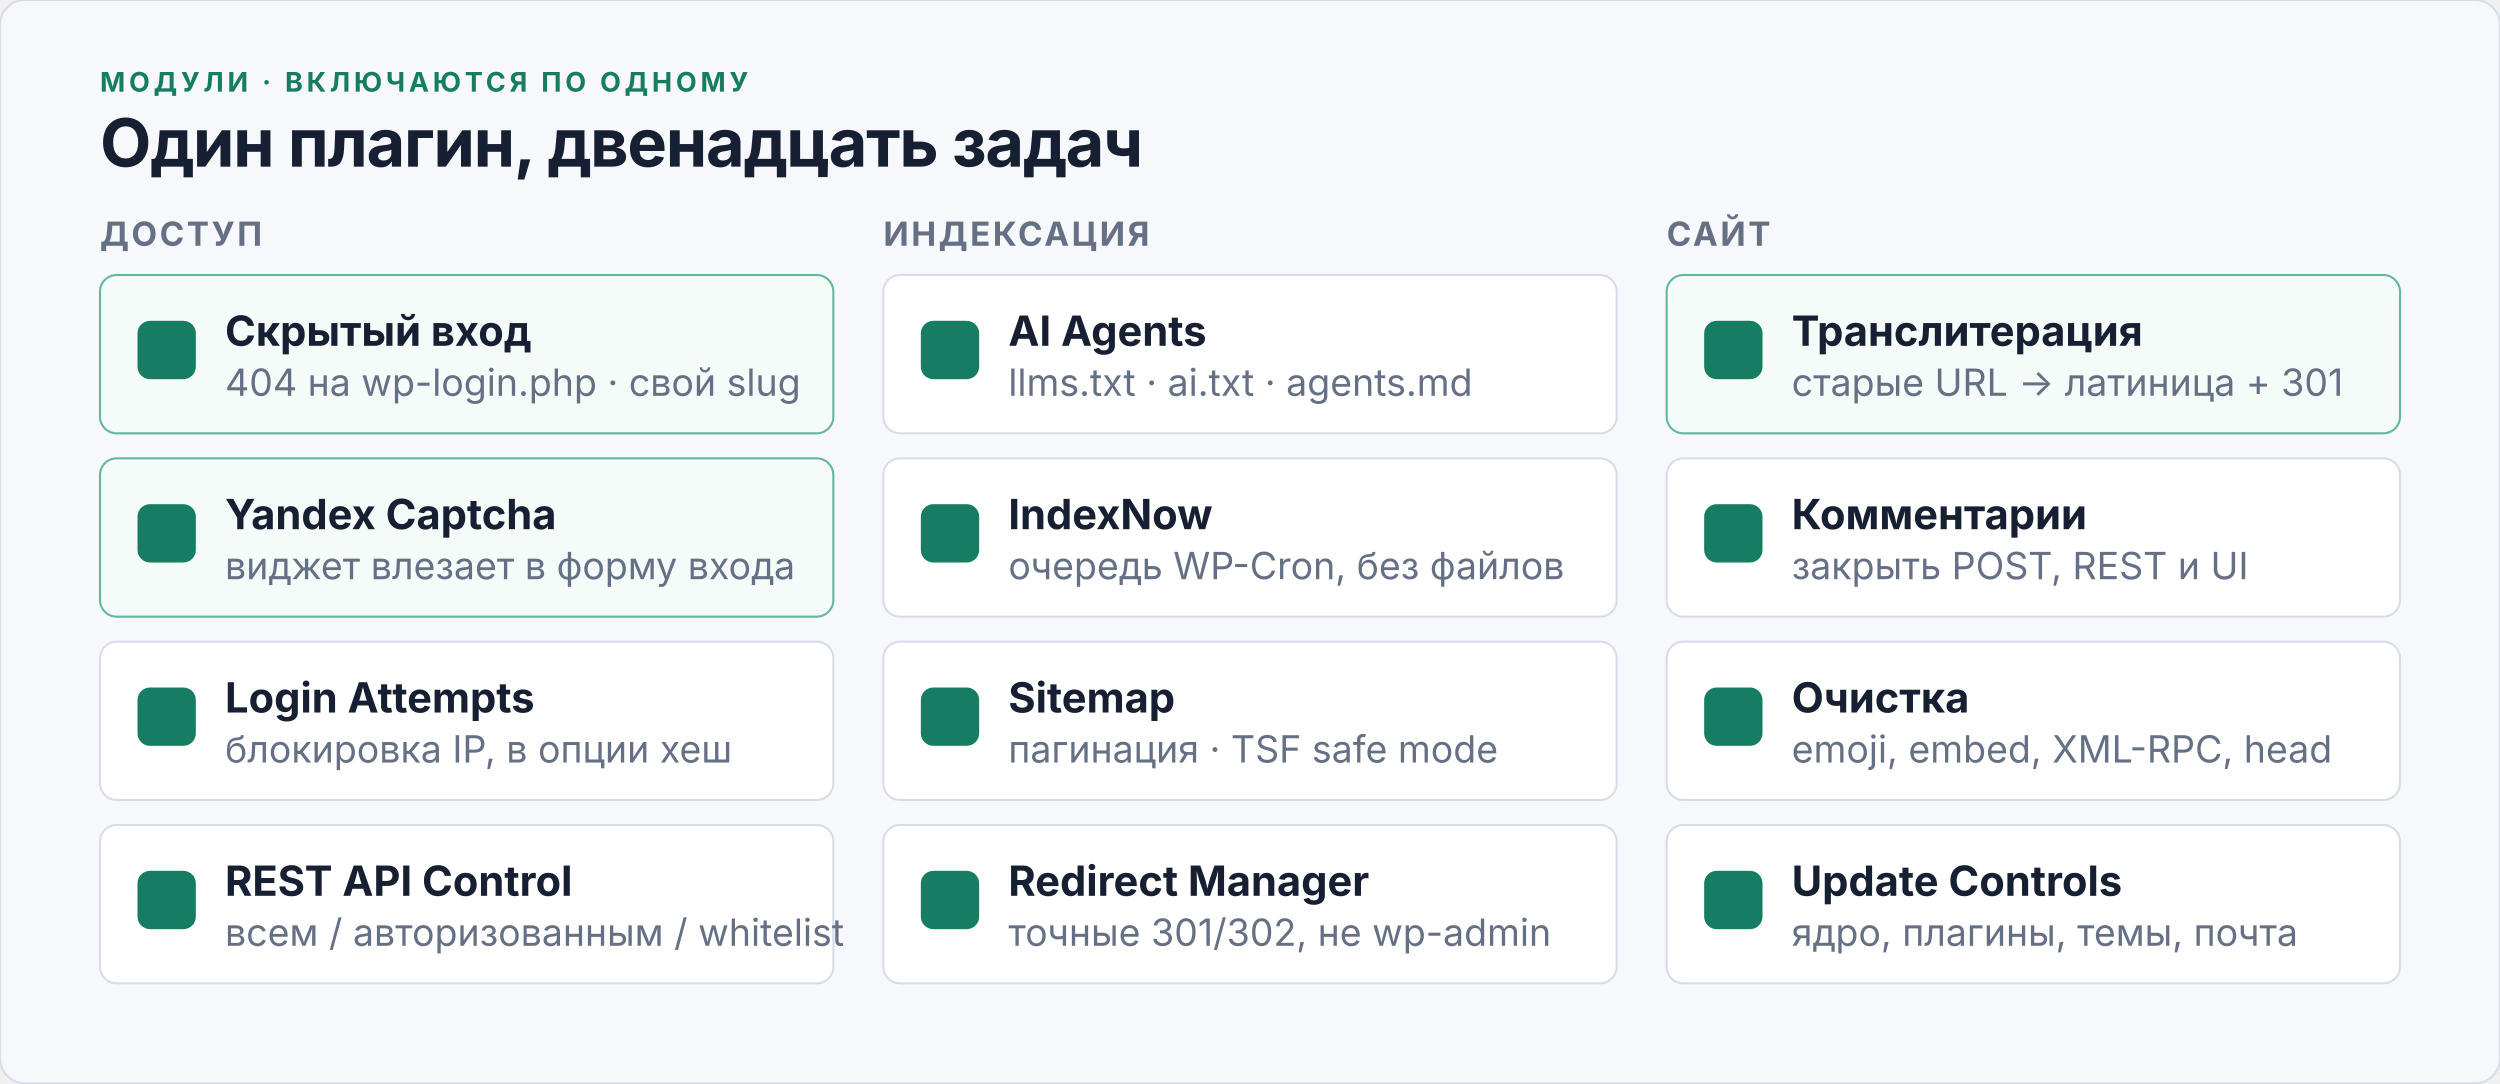
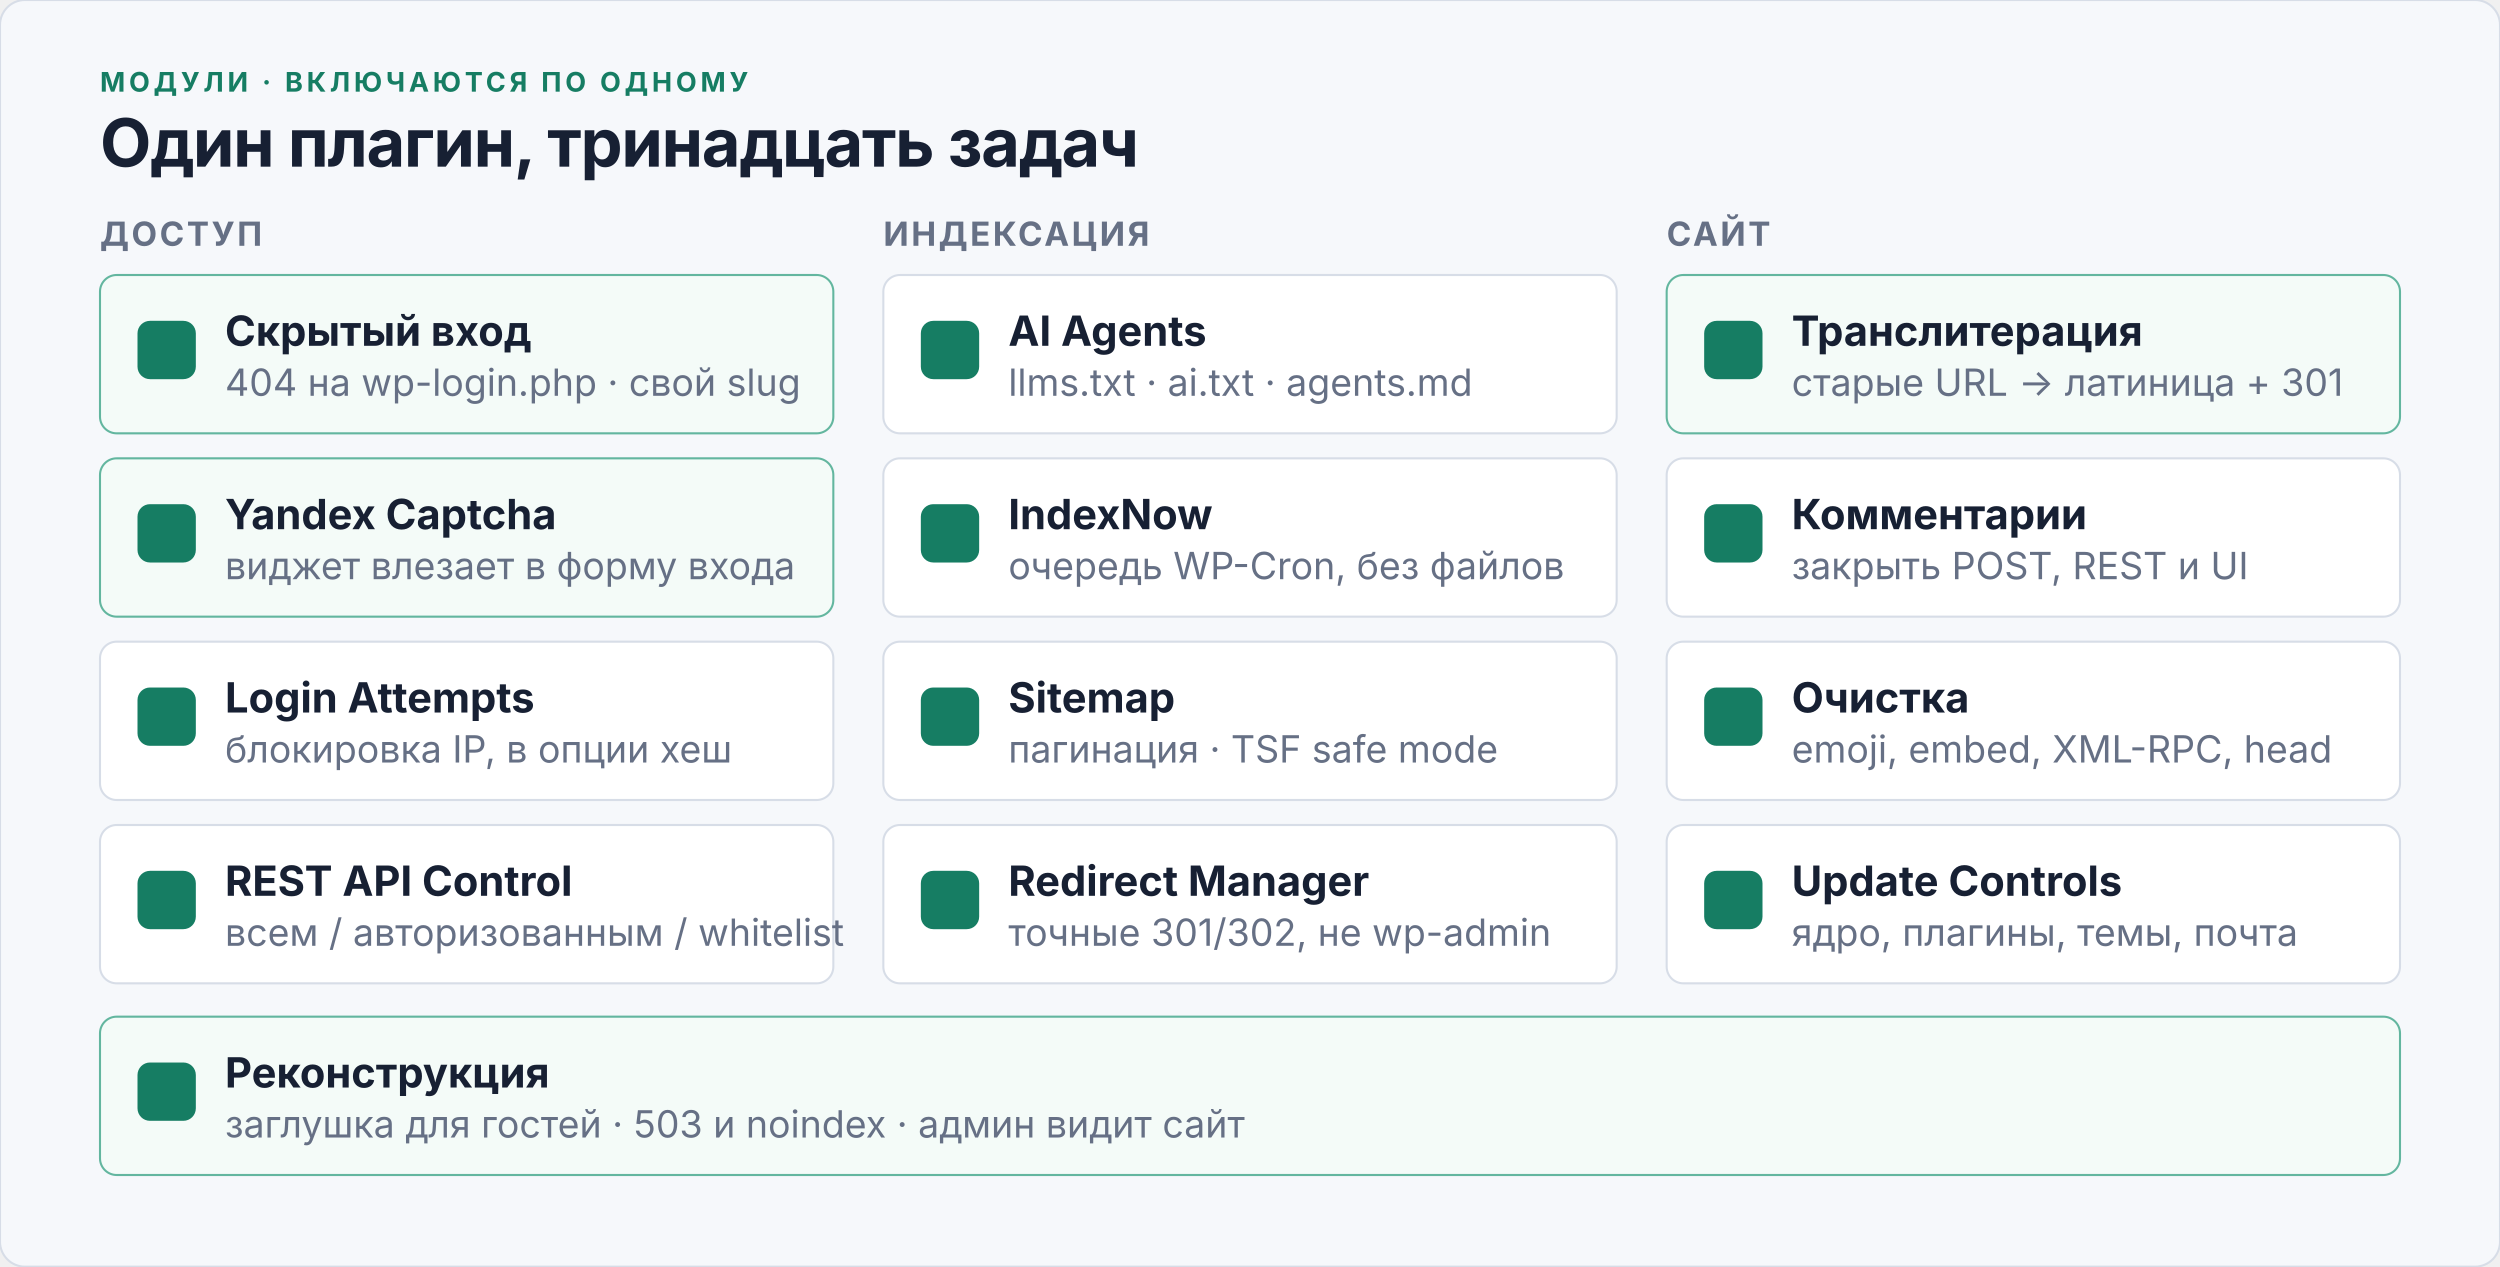
- <svg xmlns="http://www.w3.org/2000/svg" width="1200" height="520" viewBox="0 0 1200 520" role="img" aria-labelledby="title desc">
-   <rect width="1200" height="520" rx="12" fill="#f6f8fb" stroke="#d7dde7" />
+ <svg xmlns="http://www.w3.org/2000/svg" width="1200" height="608" viewBox="0 0 1200 608" role="img" aria-labelledby="title desc">
+   <rect width="1200" height="608" rx="12" fill="#f6f8fb" stroke="#d7dde7" />
  <text x="48" y="44" fill="#167d63" font-family="-apple-system, BlinkMacSystemFont, 'Segoe UI', sans-serif" font-size="13" font-weight="700" letter-spacing="1.8">МОДУЛИ · ВКЛЮЧАЮТСЯ ПО ОДНОМУ</text>
-   <text x="48" y="80" fill="#172033" font-family="-apple-system, BlinkMacSystemFont, 'Segoe UI', sans-serif" font-size="32" font-weight="700" letter-spacing="-0.6">Один плагин, двенадцать задач</text>
+   <text x="48" y="80" fill="#172033" font-family="-apple-system, BlinkMacSystemFont, 'Segoe UI', sans-serif" font-size="32" font-weight="700" letter-spacing="-0.6">Один плагин, тринадцать задач</text>
  <g font-family="-apple-system, BlinkMacSystemFont, 'Segoe UI', sans-serif">
    <text x="48" y="118" fill="#667085" font-size="16" font-weight="700" letter-spacing="1.2">ДОСТУП</text>
    <rect x="48" y="132" width="352" height="76" rx="8" fill="#f4fbf8" stroke="#63b69f" />
    <rect x="66" y="154" width="28" height="28" rx="6" fill="#167d63" />
    <text x="108" y="166" fill="#172033" font-size="20" font-weight="700">Скрытый вход</text>
    <text x="108" y="190" fill="#667085" font-size="18">404 на wp-login.php · свой slug</text>
    <rect x="48" y="220" width="352" height="76" rx="8" fill="#f4fbf8" stroke="#63b69f" />
    <rect x="66" y="242" width="28" height="28" rx="6" fill="#167d63" />
    <text x="108" y="254" fill="#172033" font-size="20" font-weight="700">Yandex Captcha</text>
    <text x="108" y="278" fill="#667085" font-size="18">виджет влезает в форму входа</text>
    <rect x="48" y="308" width="352" height="76" rx="8" fill="#ffffff" stroke="#d7dde7" />
    <rect x="66" y="330" width="28" height="28" rx="6" fill="#167d63" />
    <text x="108" y="342" fill="#172033" font-size="20" font-weight="700">Login Attempts</text>
    <text x="108" y="366" fill="#667085" font-size="18">блокировка IP, в опции хеш</text>
    <rect x="48" y="396" width="352" height="76" rx="8" fill="#ffffff" stroke="#d7dde7" />
    <rect x="66" y="418" width="28" height="28" rx="6" fill="#167d63" />
    <text x="108" y="430" fill="#172033" font-size="20" font-weight="700">REST API Control</text>
    <text x="108" y="454" fill="#667085" font-size="18">всем / авторизованным / whitelist</text>
    <text x="424" y="118" fill="#667085" font-size="16" font-weight="700" letter-spacing="1.2">ИНДЕКСАЦИЯ</text>
    <rect x="424" y="132" width="352" height="76" rx="8" fill="#ffffff" stroke="#d7dde7" />
    <rect x="442" y="154" width="28" height="28" rx="6" fill="#167d63" />
    <text x="484" y="166" fill="#172033" font-size="20" font-weight="700">AI Agents</text>
    <text x="484" y="190" fill="#667085" font-size="18">llms.txt · ai.txt · agents.md</text>
    <rect x="424" y="220" width="352" height="76" rx="8" fill="#ffffff" stroke="#d7dde7" />
    <rect x="442" y="242" width="28" height="28" rx="6" fill="#167d63" />
    <text x="484" y="254" fill="#172033" font-size="20" font-weight="700">IndexNow</text>
    <text x="484" y="278" fill="#667085" font-size="18">очередь WP-Cron, без файлов</text>
    <rect x="424" y="308" width="352" height="76" rx="8" fill="#ffffff" stroke="#d7dde7" />
    <rect x="442" y="330" width="28" height="28" rx="6" fill="#167d63" />
    <text x="484" y="342" fill="#172033" font-size="20" font-weight="700">Sitemap</text>
    <text x="484" y="366" fill="#667085" font-size="18">пагинация · TSF safe mode</text>
    <rect x="424" y="396" width="352" height="76" rx="8" fill="#ffffff" stroke="#d7dde7" />
    <rect x="442" y="418" width="28" height="28" rx="6" fill="#167d63" />
    <text x="484" y="430" fill="#172033" font-size="20" font-weight="700">Redirect Manager</text>
    <text x="484" y="454" fill="#667085" font-size="18">точные 301/302, не wp-admin</text>
    <text x="800" y="118" fill="#667085" font-size="16" font-weight="700" letter-spacing="1.2">САЙТ</text>
    <rect x="800" y="132" width="352" height="76" rx="8" fill="#f4fbf8" stroke="#63b69f" />
    <rect x="818" y="154" width="28" height="28" rx="6" fill="#167d63" />
    <text x="860" y="166" fill="#172033" font-size="20" font-weight="700">Транслитерация</text>
    <text x="860" y="190" fill="#667085" font-size="18">старые URL → латиница + 301</text>
    <rect x="800" y="220" width="352" height="76" rx="8" fill="#ffffff" stroke="#d7dde7" />
    <rect x="818" y="242" width="28" height="28" rx="6" fill="#167d63" />
    <text x="860" y="254" fill="#172033" font-size="20" font-weight="700">Комментарии</text>
    <text x="860" y="278" fill="#667085" font-size="18">закрыть POST, REST и UI</text>
    <rect x="800" y="308" width="352" height="76" rx="8" fill="#ffffff" stroke="#d7dde7" />
    <rect x="818" y="330" width="28" height="28" rx="6" fill="#167d63" />
    <text x="860" y="342" fill="#172033" font-size="20" font-weight="700">Очистка</text>
    <text x="860" y="366" fill="#667085" font-size="18">emoji, embed, XML-RPC, head</text>
    <rect x="800" y="396" width="352" height="76" rx="8" fill="#ffffff" stroke="#d7dde7" />
    <rect x="818" y="418" width="28" height="28" rx="6" fill="#167d63" />
    <text x="860" y="430" fill="#172033" font-size="20" font-weight="700">Update Controls</text>
    <text x="860" y="454" fill="#667085" font-size="18">ядро, плагины, темы, почта</text>
+     <rect x="48" y="488" width="1104" height="76" rx="8" fill="#f4fbf8" stroke="#63b69f" />
+     <rect x="66" y="510" width="28" height="28" rx="6" fill="#167d63" />
+     <text x="108" y="522" fill="#172033" font-size="20" font-weight="700">Реконструкция</text>
+     <text x="108" y="546" fill="#667085" font-size="18">заглушка для гостей · 503 и noindex · админ видит сайт</text>
  </g>
</svg>
